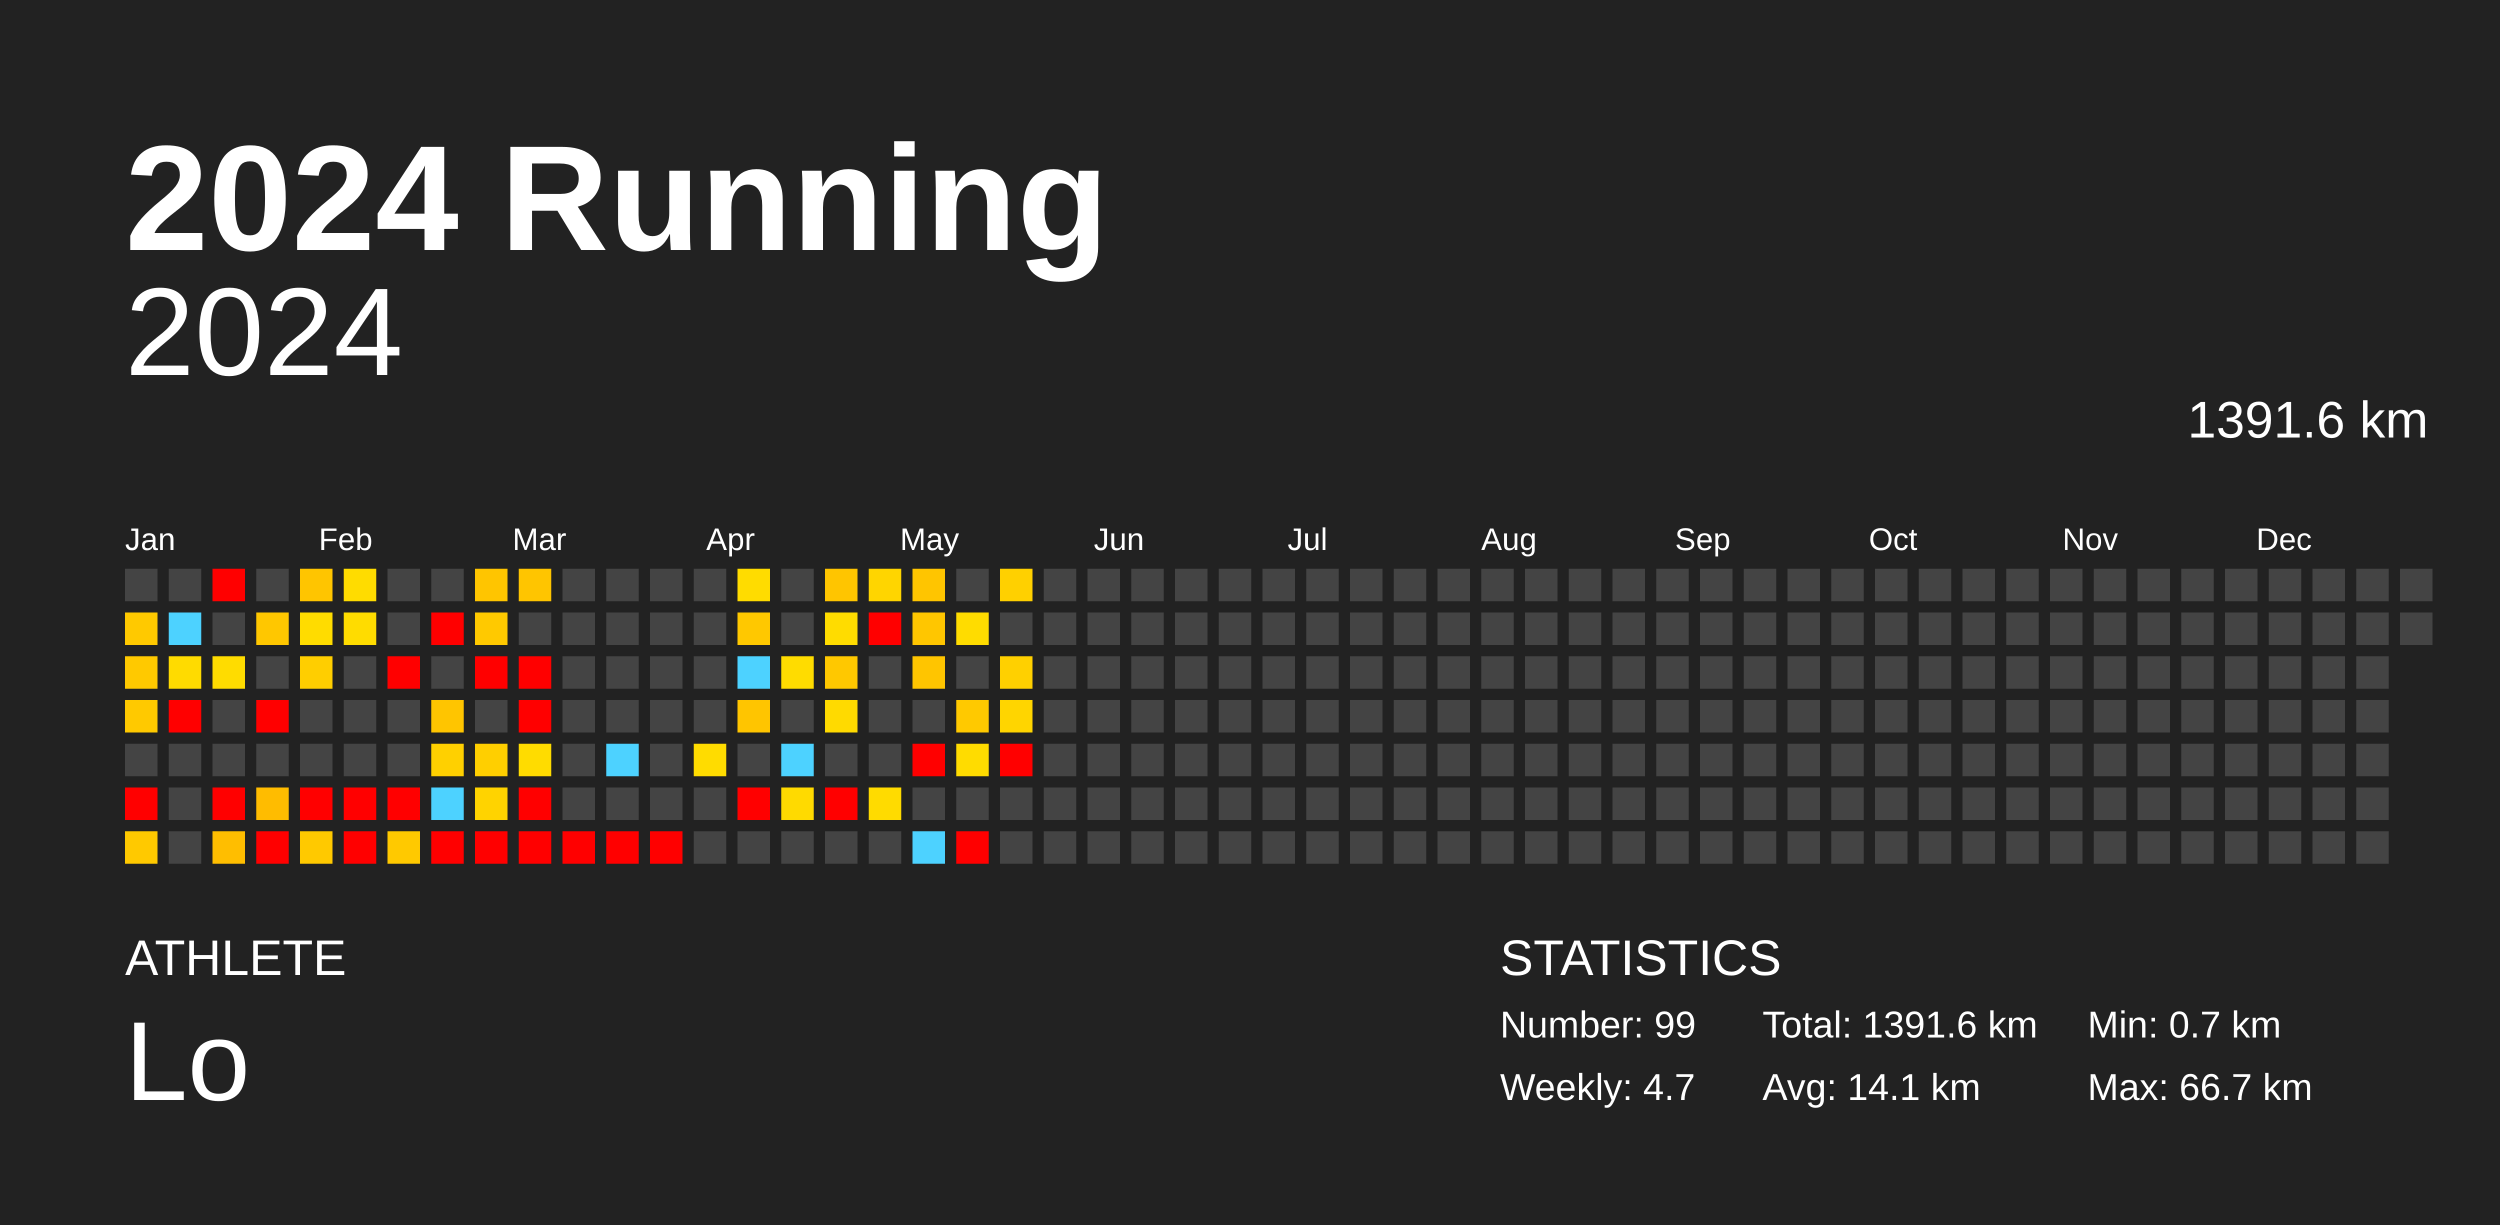
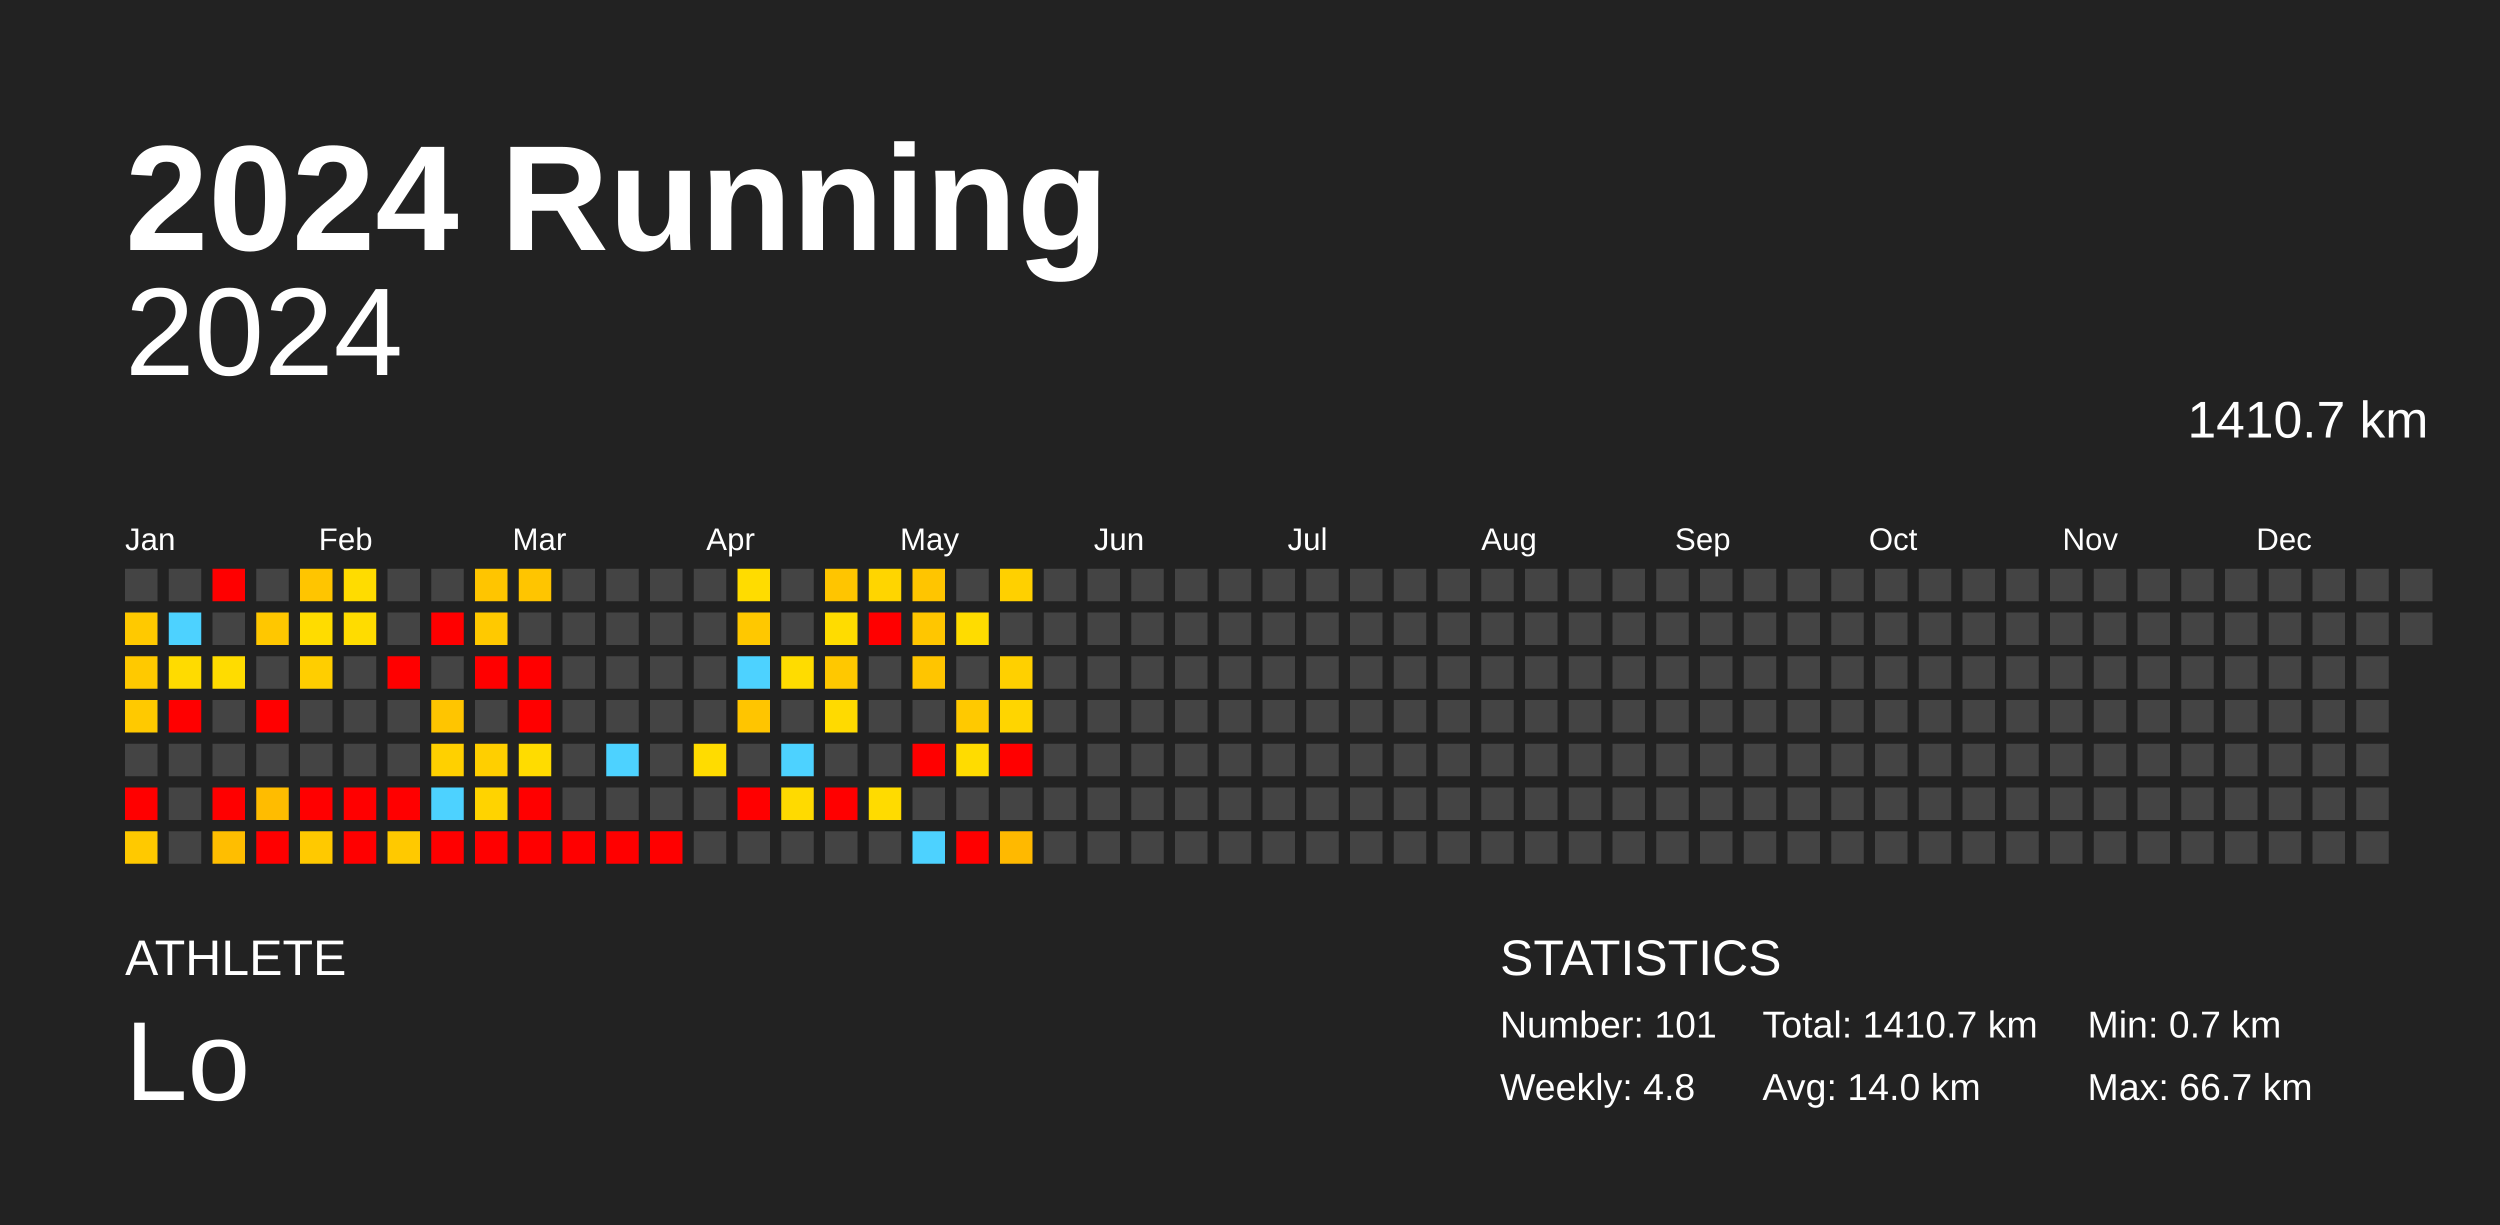
<svg xmlns="http://www.w3.org/2000/svg" baseProfile="full" height="98mm" version="1.1" viewBox="0,0,200,98" width="200mm">
  <defs />
  <rect fill="#222222" height="98" width="200" x="0" y="0" />
  <text fill="#FFFFFF" style="font-size:12px; font-family:Arial; font-weight:bold;" x="10" y="20">2024 Running</text>
  <text fill="#FFFFFF" style="font-size:4px; font-family:Arial" x="10" y="78">ATHLETE</text>
  <text fill="#FFFFFF" style="font-size:9px; font-family:Arial" x="10" y="88">Lo</text>
  <text fill="#FFFFFF" style="font-size:4px; font-family:Arial" x="120" y="78">STATISTICS</text>
-   <text fill="#FFFFFF" style="font-size:3px; font-family:Arial" x="120" y="83">Number: 99</text>
-   <text fill="#FFFFFF" style="font-size:3px; font-family:Arial" x="120" y="88">Weekly: 4.7</text>
-   <text fill="#FFFFFF" style="font-size:3px; font-family:Arial" x="141" y="83">Total: 1391.6 km</text>
-   <text fill="#FFFFFF" style="font-size:3px; font-family:Arial" x="141" y="88">Avg: 14.1 km</text>
+   <text fill="#FFFFFF" style="font-size:3px; font-family:Arial" x="120" y="83">Number: 101</text>
+   <text fill="#FFFFFF" style="font-size:3px; font-family:Arial" x="120" y="88">Weekly: 4.8</text>
+   <text fill="#FFFFFF" style="font-size:3px; font-family:Arial" x="141" y="83">Total: 1410.7 km</text>
+   <text fill="#FFFFFF" style="font-size:3px; font-family:Arial" x="141" y="88">Avg: 14.0 km</text>
  <text fill="#FFFFFF" style="font-size:3px; font-family:Arial" x="167" y="83">Min: 0.7 km</text>
  <text fill="#FFFFFF" style="font-size:3px; font-family:Arial" x="167" y="88">Max: 66.7 km</text>
  <text alignment-baseline="hanging" fill="#FFFFFF" style="font-size:10.0px; font-family:Arial;" x="10" y="30">2024</text>
-   <text alignment-baseline="hanging" fill="#FFFFFF" style="font-size:4.125px; font-family:Arial;" x="175" y="35">1391.6 km</text>
+   <text alignment-baseline="hanging" fill="#FFFFFF" style="font-size:4.125px; font-family:Arial;" x="175" y="35">1410.7 km</text>
  <text fill="#FFFFFF" style="font-size:2.5px; font-family:Arial" x="10.0" y="44">Jan</text>
  <text fill="#FFFFFF" style="font-size:2.5px; font-family:Arial" x="25.5" y="44">Feb</text>
  <text fill="#FFFFFF" style="font-size:2.5px; font-family:Arial" x="41.0" y="44">Mar</text>
  <text fill="#FFFFFF" style="font-size:2.5px; font-family:Arial" x="56.5" y="44">Apr</text>
  <text fill="#FFFFFF" style="font-size:2.5px; font-family:Arial" x="72.0" y="44">May</text>
  <text fill="#FFFFFF" style="font-size:2.5px; font-family:Arial" x="87.5" y="44">Jun</text>
  <text fill="#FFFFFF" style="font-size:2.5px; font-family:Arial" x="103.0" y="44">Jul</text>
  <text fill="#FFFFFF" style="font-size:2.5px; font-family:Arial" x="118.5" y="44">Aug</text>
  <text fill="#FFFFFF" style="font-size:2.5px; font-family:Arial" x="134.0" y="44">Sep</text>
  <text fill="#FFFFFF" style="font-size:2.5px; font-family:Arial" x="149.5" y="44">Oct</text>
  <text fill="#FFFFFF" style="font-size:2.5px; font-family:Arial" x="165.0" y="44">Nov</text>
  <text fill="#FFFFFF" style="font-size:2.5px; font-family:Arial" x="180.5" y="44">Dec</text>
  <rect fill="#444444" height="2.6" width="2.6" x="10.0" y="45.5" />
  <rect fill="#ffc900" height="2.6" width="2.6" x="10.0" y="49.0" />
  <rect fill="#ffc900" height="2.6" width="2.6" x="10.0" y="52.5" />
  <rect fill="#ffc900" height="2.6" width="2.6" x="10.0" y="56.0" />
  <rect fill="#444444" height="2.6" width="2.6" x="10.0" y="59.5" />
  <rect fill="red" height="2.6" width="2.6" x="10.0" y="63.0" />
  <rect fill="#ffc900" height="2.6" width="2.6" x="10.0" y="66.5" />
  <rect fill="#444444" height="2.6" width="2.6" x="13.5" y="45.5" />
  <rect fill="#4dd2ff" height="2.6" width="2.6" x="13.5" y="49.0" />
  <rect fill="#ffdb00" height="2.6" width="2.6" x="13.5" y="52.5" />
  <rect fill="red" height="2.6" width="2.6" x="13.5" y="56.0" />
  <rect fill="#444444" height="2.6" width="2.6" x="13.5" y="59.5" />
  <rect fill="#444444" height="2.6" width="2.6" x="13.5" y="63.0" />
  <rect fill="#444444" height="2.6" width="2.6" x="13.5" y="66.5" />
  <rect fill="red" height="2.6" width="2.6" x="17.0" y="45.5" />
  <rect fill="#444444" height="2.6" width="2.6" x="17.0" y="49.0" />
  <rect fill="#ffdc00" height="2.6" width="2.6" x="17.0" y="52.5" />
  <rect fill="#444444" height="2.6" width="2.6" x="17.0" y="56.0" />
  <rect fill="#444444" height="2.6" width="2.6" x="17.0" y="59.5" />
  <rect fill="red" height="2.6" width="2.6" x="17.0" y="63.0" />
  <rect fill="#ffbe00" height="2.6" width="2.6" x="17.0" y="66.5" />
  <rect fill="#444444" height="2.6" width="2.6" x="20.5" y="45.5" />
  <rect fill="#ffc700" height="2.6" width="2.6" x="20.5" y="49.0" />
  <rect fill="#444444" height="2.6" width="2.6" x="20.5" y="52.5" />
  <rect fill="red" height="2.6" width="2.6" x="20.5" y="56.0" />
  <rect fill="#444444" height="2.6" width="2.6" x="20.5" y="59.5" />
  <rect fill="#ffbc00" height="2.6" width="2.6" x="20.5" y="63.0" />
  <rect fill="red" height="2.6" width="2.6" x="20.5" y="66.5" />
  <rect fill="#ffc500" height="2.6" width="2.6" x="24.0" y="45.5" />
  <rect fill="#ffdc00" height="2.6" width="2.6" x="24.0" y="49.0" />
  <rect fill="#ffce00" height="2.6" width="2.6" x="24.0" y="52.5" />
  <rect fill="#444444" height="2.6" width="2.6" x="24.0" y="56.0" />
  <rect fill="#444444" height="2.6" width="2.6" x="24.0" y="59.5" />
  <rect fill="red" height="2.6" width="2.6" x="24.0" y="63.0" />
  <rect fill="#ffc900" height="2.6" width="2.6" x="24.0" y="66.5" />
  <rect fill="#ffdc00" height="2.6" width="2.6" x="27.5" y="45.5" />
  <rect fill="#ffdc00" height="2.6" width="2.6" x="27.5" y="49.0" />
  <rect fill="#444444" height="2.6" width="2.6" x="27.5" y="52.5" />
  <rect fill="#444444" height="2.6" width="2.6" x="27.5" y="56.0" />
  <rect fill="#444444" height="2.6" width="2.6" x="27.5" y="59.5" />
  <rect fill="red" height="2.6" width="2.6" x="27.5" y="63.0" />
  <rect fill="red" height="2.6" width="2.6" x="27.5" y="66.5" />
  <rect fill="#444444" height="2.6" width="2.6" x="31.0" y="45.5" />
  <rect fill="#444444" height="2.6" width="2.6" x="31.0" y="49.0" />
  <rect fill="red" height="2.6" width="2.6" x="31.0" y="52.5" />
  <rect fill="#444444" height="2.6" width="2.6" x="31.0" y="56.0" />
  <rect fill="#444444" height="2.6" width="2.6" x="31.0" y="59.5" />
  <rect fill="red" height="2.6" width="2.6" x="31.0" y="63.0" />
  <rect fill="#ffc900" height="2.6" width="2.6" x="31.0" y="66.5" />
  <rect fill="#444444" height="2.6" width="2.6" x="34.5" y="45.5" />
  <rect fill="red" height="2.6" width="2.6" x="34.5" y="49.0" />
  <rect fill="#444444" height="2.6" width="2.6" x="34.5" y="52.5" />
  <rect fill="#ffc500" height="2.6" width="2.6" x="34.5" y="56.0" />
  <rect fill="#ffd000" height="2.6" width="2.6" x="34.5" y="59.5" />
  <rect fill="#4dd2ff" height="2.6" width="2.6" x="34.5" y="63.0" />
  <rect fill="red" height="2.6" width="2.6" x="34.5" y="66.5" />
  <rect fill="#ffc500" height="2.6" width="2.6" x="38.0" y="45.5" />
  <rect fill="#ffc900" height="2.6" width="2.6" x="38.0" y="49.0" />
  <rect fill="red" height="2.6" width="2.6" x="38.0" y="52.5" />
  <rect fill="#444444" height="2.6" width="2.6" x="38.0" y="56.0" />
  <rect fill="#ffcf00" height="2.6" width="2.6" x="38.0" y="59.5" />
  <rect fill="#ffd300" height="2.6" width="2.6" x="38.0" y="63.0" />
  <rect fill="red" height="2.6" width="2.6" x="38.0" y="66.5" />
  <rect fill="#ffc500" height="2.6" width="2.6" x="41.5" y="45.5" />
  <rect fill="#444444" height="2.6" width="2.6" x="41.5" y="49.0" />
  <rect fill="red" height="2.6" width="2.6" x="41.5" y="52.5" />
  <rect fill="red" height="2.6" width="2.6" x="41.5" y="56.0" />
  <rect fill="#ffdc00" height="2.6" width="2.6" x="41.5" y="59.5" />
  <rect fill="red" height="2.6" width="2.6" x="41.5" y="63.0" />
  <rect fill="red" height="2.6" width="2.6" x="41.5" y="66.5" />
  <rect fill="#444444" height="2.6" width="2.6" x="45.0" y="45.5" />
  <rect fill="#444444" height="2.6" width="2.6" x="45.0" y="49.0" />
  <rect fill="#444444" height="2.6" width="2.6" x="45.0" y="52.5" />
  <rect fill="#444444" height="2.6" width="2.6" x="45.0" y="56.0" />
  <rect fill="#444444" height="2.6" width="2.6" x="45.0" y="59.5" />
  <rect fill="#444444" height="2.6" width="2.6" x="45.0" y="63.0" />
  <rect fill="red" height="2.6" width="2.6" x="45.0" y="66.5" />
  <rect fill="#444444" height="2.6" width="2.6" x="48.5" y="45.5" />
  <rect fill="#444444" height="2.6" width="2.6" x="48.5" y="49.0" />
  <rect fill="#444444" height="2.6" width="2.6" x="48.5" y="52.5" />
  <rect fill="#444444" height="2.6" width="2.6" x="48.5" y="56.0" />
  <rect fill="#4dd2ff" height="2.6" width="2.6" x="48.5" y="59.5" />
  <rect fill="#444444" height="2.6" width="2.6" x="48.5" y="63.0" />
  <rect fill="red" height="2.6" width="2.6" x="48.5" y="66.5" />
  <rect fill="#444444" height="2.6" width="2.6" x="52.0" y="45.5" />
  <rect fill="#444444" height="2.6" width="2.6" x="52.0" y="49.0" />
  <rect fill="#444444" height="2.6" width="2.6" x="52.0" y="52.5" />
  <rect fill="#444444" height="2.6" width="2.6" x="52.0" y="56.0" />
  <rect fill="#444444" height="2.6" width="2.6" x="52.0" y="59.5" />
  <rect fill="#444444" height="2.6" width="2.6" x="52.0" y="63.0" />
  <rect fill="red" height="2.6" width="2.6" x="52.0" y="66.5" />
  <rect fill="#444444" height="2.6" width="2.6" x="55.5" y="45.5" />
  <rect fill="#444444" height="2.6" width="2.6" x="55.5" y="49.0" />
  <rect fill="#444444" height="2.6" width="2.6" x="55.5" y="52.5" />
  <rect fill="#444444" height="2.6" width="2.6" x="55.5" y="56.0" />
  <rect fill="#ffdc00" height="2.6" width="2.6" x="55.5" y="59.5" />
  <rect fill="#444444" height="2.6" width="2.6" x="55.5" y="63.0" />
  <rect fill="#444444" height="2.6" width="2.6" x="55.5" y="66.5" />
  <rect fill="#ffdc00" height="2.6" width="2.6" x="59.0" y="45.5" />
  <rect fill="#ffc800" height="2.6" width="2.6" x="59.0" y="49.0" />
  <rect fill="#4dd2ff" height="2.6" width="2.6" x="59.0" y="52.5" />
  <rect fill="#ffc500" height="2.6" width="2.6" x="59.0" y="56.0" />
  <rect fill="#444444" height="2.6" width="2.6" x="59.0" y="59.5" />
  <rect fill="red" height="2.6" width="2.6" x="59.0" y="63.0" />
  <rect fill="#444444" height="2.6" width="2.6" x="59.0" y="66.5" />
  <rect fill="#444444" height="2.6" width="2.6" x="62.5" y="45.5" />
  <rect fill="#444444" height="2.6" width="2.6" x="62.5" y="49.0" />
  <rect fill="#ffdc00" height="2.6" width="2.6" x="62.5" y="52.5" />
  <rect fill="#444444" height="2.6" width="2.6" x="62.5" y="56.0" />
  <rect fill="#4dd2ff" height="2.6" width="2.6" x="62.5" y="59.5" />
  <rect fill="#ffda00" height="2.6" width="2.6" x="62.5" y="63.0" />
  <rect fill="#444444" height="2.6" width="2.6" x="62.5" y="66.5" />
  <rect fill="#ffc500" height="2.6" width="2.6" x="66.0" y="45.5" />
  <rect fill="#ffdc00" height="2.6" width="2.6" x="66.0" y="49.0" />
  <rect fill="#ffc800" height="2.6" width="2.6" x="66.0" y="52.5" />
  <rect fill="#ffda00" height="2.6" width="2.6" x="66.0" y="56.0" />
  <rect fill="#444444" height="2.6" width="2.6" x="66.0" y="59.5" />
  <rect fill="red" height="2.6" width="2.6" x="66.0" y="63.0" />
  <rect fill="#444444" height="2.6" width="2.6" x="66.0" y="66.5" />
  <rect fill="#ffd500" height="2.6" width="2.6" x="69.5" y="45.5" />
  <rect fill="red" height="2.6" width="2.6" x="69.5" y="49.0" />
  <rect fill="#444444" height="2.6" width="2.6" x="69.5" y="52.5" />
  <rect fill="#444444" height="2.6" width="2.6" x="69.5" y="56.0" />
  <rect fill="#444444" height="2.6" width="2.6" x="69.5" y="59.5" />
  <rect fill="#ffdb00" height="2.6" width="2.6" x="69.5" y="63.0" />
  <rect fill="#444444" height="2.6" width="2.6" x="69.5" y="66.5" />
  <rect fill="#ffc500" height="2.6" width="2.6" x="73.0" y="45.5" />
  <rect fill="#ffc600" height="2.6" width="2.6" x="73.0" y="49.0" />
  <rect fill="#ffc500" height="2.6" width="2.6" x="73.0" y="52.5" />
  <rect fill="#444444" height="2.6" width="2.6" x="73.0" y="56.0" />
  <rect fill="red" height="2.6" width="2.6" x="73.0" y="59.5" />
  <rect fill="#444444" height="2.6" width="2.6" x="73.0" y="63.0" />
  <rect fill="#4dd2ff" height="2.6" width="2.6" x="73.0" y="66.5" />
  <rect fill="#444444" height="2.6" width="2.6" x="76.5" y="45.5" />
  <rect fill="#ffdc00" height="2.6" width="2.6" x="76.5" y="49.0" />
  <rect fill="#444444" height="2.6" width="2.6" x="76.5" y="52.5" />
  <rect fill="#ffc900" height="2.6" width="2.6" x="76.5" y="56.0" />
  <rect fill="#ffdc00" height="2.6" width="2.6" x="76.5" y="59.5" />
  <rect fill="#444444" height="2.6" width="2.6" x="76.5" y="63.0" />
  <rect fill="red" height="2.6" width="2.6" x="76.5" y="66.5" />
  <rect fill="#ffd000" height="2.6" width="2.6" x="80.0" y="45.5" />
  <rect fill="#444444" height="2.6" width="2.6" x="80.0" y="49.0" />
  <rect fill="#ffd000" height="2.6" width="2.6" x="80.0" y="52.5" />
  <rect fill="#ffd500" height="2.6" width="2.6" x="80.0" y="56.0" />
  <rect fill="red" height="2.6" width="2.6" x="80.0" y="59.5" />
  <rect fill="#444444" height="2.6" width="2.6" x="80.0" y="63.0" />
-   <rect fill="#444444" height="2.6" width="2.6" x="80.0" y="66.5" />
+   <rect fill="#ffb900" height="2.6" width="2.6" x="80.0" y="66.5" />
  <rect fill="#444444" height="2.6" width="2.6" x="83.5" y="45.5" />
  <rect fill="#444444" height="2.6" width="2.6" x="83.5" y="49.0" />
  <rect fill="#444444" height="2.6" width="2.6" x="83.5" y="52.5" />
  <rect fill="#444444" height="2.6" width="2.6" x="83.5" y="56.0" />
  <rect fill="#444444" height="2.6" width="2.6" x="83.5" y="59.5" />
  <rect fill="#444444" height="2.6" width="2.6" x="83.5" y="63.0" />
  <rect fill="#444444" height="2.6" width="2.6" x="83.5" y="66.5" />
  <rect fill="#444444" height="2.6" width="2.6" x="87.0" y="45.5" />
  <rect fill="#444444" height="2.6" width="2.6" x="87.0" y="49.0" />
  <rect fill="#444444" height="2.6" width="2.6" x="87.0" y="52.5" />
  <rect fill="#444444" height="2.6" width="2.6" x="87.0" y="56.0" />
  <rect fill="#444444" height="2.6" width="2.6" x="87.0" y="59.5" />
  <rect fill="#444444" height="2.6" width="2.6" x="87.0" y="63.0" />
  <rect fill="#444444" height="2.6" width="2.6" x="87.0" y="66.5" />
  <rect fill="#444444" height="2.6" width="2.6" x="90.5" y="45.5" />
  <rect fill="#444444" height="2.6" width="2.6" x="90.5" y="49.0" />
  <rect fill="#444444" height="2.6" width="2.6" x="90.5" y="52.5" />
  <rect fill="#444444" height="2.6" width="2.6" x="90.5" y="56.0" />
  <rect fill="#444444" height="2.6" width="2.6" x="90.5" y="59.5" />
  <rect fill="#444444" height="2.6" width="2.6" x="90.5" y="63.0" />
  <rect fill="#444444" height="2.6" width="2.6" x="90.5" y="66.5" />
  <rect fill="#444444" height="2.6" width="2.6" x="94.0" y="45.5" />
  <rect fill="#444444" height="2.6" width="2.6" x="94.0" y="49.0" />
  <rect fill="#444444" height="2.6" width="2.6" x="94.0" y="52.5" />
  <rect fill="#444444" height="2.6" width="2.6" x="94.0" y="56.0" />
  <rect fill="#444444" height="2.6" width="2.6" x="94.0" y="59.5" />
  <rect fill="#444444" height="2.6" width="2.6" x="94.0" y="63.0" />
  <rect fill="#444444" height="2.6" width="2.6" x="94.0" y="66.5" />
  <rect fill="#444444" height="2.6" width="2.6" x="97.5" y="45.5" />
  <rect fill="#444444" height="2.6" width="2.6" x="97.5" y="49.0" />
  <rect fill="#444444" height="2.6" width="2.6" x="97.5" y="52.5" />
  <rect fill="#444444" height="2.6" width="2.6" x="97.5" y="56.0" />
  <rect fill="#444444" height="2.6" width="2.6" x="97.5" y="59.5" />
  <rect fill="#444444" height="2.6" width="2.6" x="97.5" y="63.0" />
  <rect fill="#444444" height="2.6" width="2.6" x="97.5" y="66.5" />
  <rect fill="#444444" height="2.6" width="2.6" x="101.0" y="45.5" />
  <rect fill="#444444" height="2.6" width="2.6" x="101.0" y="49.0" />
  <rect fill="#444444" height="2.6" width="2.6" x="101.0" y="52.5" />
  <rect fill="#444444" height="2.6" width="2.6" x="101.0" y="56.0" />
  <rect fill="#444444" height="2.6" width="2.6" x="101.0" y="59.5" />
  <rect fill="#444444" height="2.6" width="2.6" x="101.0" y="63.0" />
  <rect fill="#444444" height="2.6" width="2.6" x="101.0" y="66.5" />
  <rect fill="#444444" height="2.6" width="2.6" x="104.5" y="45.5" />
  <rect fill="#444444" height="2.6" width="2.6" x="104.5" y="49.0" />
  <rect fill="#444444" height="2.6" width="2.6" x="104.5" y="52.5" />
  <rect fill="#444444" height="2.6" width="2.6" x="104.5" y="56.0" />
  <rect fill="#444444" height="2.6" width="2.6" x="104.5" y="59.5" />
  <rect fill="#444444" height="2.6" width="2.6" x="104.5" y="63.0" />
  <rect fill="#444444" height="2.6" width="2.6" x="104.5" y="66.5" />
  <rect fill="#444444" height="2.6" width="2.6" x="108.0" y="45.5" />
  <rect fill="#444444" height="2.6" width="2.6" x="108.0" y="49.0" />
  <rect fill="#444444" height="2.6" width="2.6" x="108.0" y="52.5" />
  <rect fill="#444444" height="2.6" width="2.6" x="108.0" y="56.0" />
  <rect fill="#444444" height="2.6" width="2.6" x="108.0" y="59.5" />
  <rect fill="#444444" height="2.6" width="2.6" x="108.0" y="63.0" />
  <rect fill="#444444" height="2.6" width="2.6" x="108.0" y="66.5" />
  <rect fill="#444444" height="2.6" width="2.6" x="111.5" y="45.5" />
  <rect fill="#444444" height="2.6" width="2.6" x="111.5" y="49.0" />
  <rect fill="#444444" height="2.6" width="2.6" x="111.5" y="52.5" />
  <rect fill="#444444" height="2.6" width="2.6" x="111.5" y="56.0" />
  <rect fill="#444444" height="2.6" width="2.6" x="111.5" y="59.5" />
  <rect fill="#444444" height="2.6" width="2.6" x="111.5" y="63.0" />
  <rect fill="#444444" height="2.6" width="2.6" x="111.5" y="66.5" />
  <rect fill="#444444" height="2.6" width="2.6" x="115.0" y="45.5" />
  <rect fill="#444444" height="2.6" width="2.6" x="115.0" y="49.0" />
  <rect fill="#444444" height="2.6" width="2.6" x="115.0" y="52.5" />
  <rect fill="#444444" height="2.6" width="2.6" x="115.0" y="56.0" />
  <rect fill="#444444" height="2.6" width="2.6" x="115.0" y="59.5" />
  <rect fill="#444444" height="2.6" width="2.6" x="115.0" y="63.0" />
  <rect fill="#444444" height="2.6" width="2.6" x="115.0" y="66.5" />
  <rect fill="#444444" height="2.6" width="2.6" x="118.5" y="45.5" />
  <rect fill="#444444" height="2.6" width="2.6" x="118.5" y="49.0" />
  <rect fill="#444444" height="2.6" width="2.6" x="118.5" y="52.5" />
  <rect fill="#444444" height="2.6" width="2.6" x="118.5" y="56.0" />
  <rect fill="#444444" height="2.6" width="2.6" x="118.5" y="59.5" />
  <rect fill="#444444" height="2.6" width="2.6" x="118.5" y="63.0" />
  <rect fill="#444444" height="2.6" width="2.6" x="118.5" y="66.5" />
  <rect fill="#444444" height="2.6" width="2.6" x="122.0" y="45.5" />
  <rect fill="#444444" height="2.6" width="2.6" x="122.0" y="49.0" />
  <rect fill="#444444" height="2.6" width="2.6" x="122.0" y="52.5" />
  <rect fill="#444444" height="2.6" width="2.6" x="122.0" y="56.0" />
  <rect fill="#444444" height="2.6" width="2.6" x="122.0" y="59.5" />
  <rect fill="#444444" height="2.6" width="2.6" x="122.0" y="63.0" />
  <rect fill="#444444" height="2.6" width="2.6" x="122.0" y="66.5" />
  <rect fill="#444444" height="2.6" width="2.6" x="125.5" y="45.5" />
  <rect fill="#444444" height="2.6" width="2.6" x="125.5" y="49.0" />
  <rect fill="#444444" height="2.6" width="2.6" x="125.5" y="52.5" />
  <rect fill="#444444" height="2.6" width="2.6" x="125.5" y="56.0" />
  <rect fill="#444444" height="2.6" width="2.6" x="125.5" y="59.5" />
  <rect fill="#444444" height="2.6" width="2.6" x="125.5" y="63.0" />
  <rect fill="#444444" height="2.6" width="2.6" x="125.5" y="66.5" />
  <rect fill="#444444" height="2.6" width="2.6" x="129.0" y="45.5" />
  <rect fill="#444444" height="2.6" width="2.6" x="129.0" y="49.0" />
  <rect fill="#444444" height="2.6" width="2.6" x="129.0" y="52.5" />
  <rect fill="#444444" height="2.6" width="2.6" x="129.0" y="56.0" />
  <rect fill="#444444" height="2.6" width="2.6" x="129.0" y="59.5" />
  <rect fill="#444444" height="2.6" width="2.6" x="129.0" y="63.0" />
  <rect fill="#444444" height="2.6" width="2.6" x="129.0" y="66.5" />
  <rect fill="#444444" height="2.6" width="2.6" x="132.5" y="45.5" />
  <rect fill="#444444" height="2.6" width="2.6" x="132.5" y="49.0" />
  <rect fill="#444444" height="2.6" width="2.6" x="132.5" y="52.5" />
  <rect fill="#444444" height="2.6" width="2.6" x="132.5" y="56.0" />
  <rect fill="#444444" height="2.6" width="2.6" x="132.5" y="59.5" />
  <rect fill="#444444" height="2.6" width="2.6" x="132.5" y="63.0" />
  <rect fill="#444444" height="2.6" width="2.6" x="132.5" y="66.5" />
  <rect fill="#444444" height="2.6" width="2.6" x="136.0" y="45.5" />
  <rect fill="#444444" height="2.6" width="2.6" x="136.0" y="49.0" />
  <rect fill="#444444" height="2.6" width="2.6" x="136.0" y="52.5" />
  <rect fill="#444444" height="2.6" width="2.6" x="136.0" y="56.0" />
  <rect fill="#444444" height="2.6" width="2.6" x="136.0" y="59.5" />
  <rect fill="#444444" height="2.6" width="2.6" x="136.0" y="63.0" />
  <rect fill="#444444" height="2.6" width="2.6" x="136.0" y="66.5" />
  <rect fill="#444444" height="2.6" width="2.6" x="139.5" y="45.5" />
  <rect fill="#444444" height="2.6" width="2.6" x="139.5" y="49.0" />
  <rect fill="#444444" height="2.6" width="2.6" x="139.5" y="52.5" />
  <rect fill="#444444" height="2.6" width="2.6" x="139.5" y="56.0" />
  <rect fill="#444444" height="2.6" width="2.6" x="139.5" y="59.5" />
  <rect fill="#444444" height="2.6" width="2.6" x="139.5" y="63.0" />
  <rect fill="#444444" height="2.6" width="2.6" x="139.5" y="66.5" />
  <rect fill="#444444" height="2.6" width="2.6" x="143.0" y="45.5" />
  <rect fill="#444444" height="2.6" width="2.6" x="143.0" y="49.0" />
  <rect fill="#444444" height="2.6" width="2.6" x="143.0" y="52.5" />
  <rect fill="#444444" height="2.6" width="2.6" x="143.0" y="56.0" />
  <rect fill="#444444" height="2.6" width="2.6" x="143.0" y="59.5" />
  <rect fill="#444444" height="2.6" width="2.6" x="143.0" y="63.0" />
  <rect fill="#444444" height="2.6" width="2.6" x="143.0" y="66.5" />
  <rect fill="#444444" height="2.6" width="2.6" x="146.5" y="45.5" />
  <rect fill="#444444" height="2.6" width="2.6" x="146.5" y="49.0" />
  <rect fill="#444444" height="2.6" width="2.6" x="146.5" y="52.5" />
  <rect fill="#444444" height="2.6" width="2.6" x="146.5" y="56.0" />
  <rect fill="#444444" height="2.6" width="2.6" x="146.5" y="59.5" />
  <rect fill="#444444" height="2.6" width="2.6" x="146.5" y="63.0" />
  <rect fill="#444444" height="2.6" width="2.6" x="146.5" y="66.5" />
  <rect fill="#444444" height="2.6" width="2.6" x="150.0" y="45.5" />
  <rect fill="#444444" height="2.6" width="2.6" x="150.0" y="49.0" />
  <rect fill="#444444" height="2.6" width="2.6" x="150.0" y="52.5" />
  <rect fill="#444444" height="2.6" width="2.6" x="150.0" y="56.0" />
  <rect fill="#444444" height="2.6" width="2.6" x="150.0" y="59.5" />
  <rect fill="#444444" height="2.6" width="2.6" x="150.0" y="63.0" />
  <rect fill="#444444" height="2.6" width="2.6" x="150.0" y="66.5" />
  <rect fill="#444444" height="2.6" width="2.6" x="153.5" y="45.5" />
  <rect fill="#444444" height="2.6" width="2.6" x="153.5" y="49.0" />
  <rect fill="#444444" height="2.6" width="2.6" x="153.5" y="52.5" />
  <rect fill="#444444" height="2.6" width="2.6" x="153.5" y="56.0" />
  <rect fill="#444444" height="2.6" width="2.6" x="153.5" y="59.5" />
  <rect fill="#444444" height="2.6" width="2.6" x="153.5" y="63.0" />
  <rect fill="#444444" height="2.6" width="2.6" x="153.5" y="66.5" />
  <rect fill="#444444" height="2.6" width="2.6" x="157.0" y="45.5" />
  <rect fill="#444444" height="2.6" width="2.6" x="157.0" y="49.0" />
  <rect fill="#444444" height="2.6" width="2.6" x="157.0" y="52.5" />
  <rect fill="#444444" height="2.6" width="2.6" x="157.0" y="56.0" />
  <rect fill="#444444" height="2.6" width="2.6" x="157.0" y="59.5" />
  <rect fill="#444444" height="2.6" width="2.6" x="157.0" y="63.0" />
  <rect fill="#444444" height="2.6" width="2.6" x="157.0" y="66.5" />
  <rect fill="#444444" height="2.6" width="2.6" x="160.5" y="45.5" />
  <rect fill="#444444" height="2.6" width="2.6" x="160.5" y="49.0" />
  <rect fill="#444444" height="2.6" width="2.6" x="160.5" y="52.5" />
  <rect fill="#444444" height="2.6" width="2.6" x="160.5" y="56.0" />
  <rect fill="#444444" height="2.6" width="2.6" x="160.5" y="59.5" />
  <rect fill="#444444" height="2.6" width="2.6" x="160.5" y="63.0" />
  <rect fill="#444444" height="2.6" width="2.6" x="160.5" y="66.5" />
  <rect fill="#444444" height="2.6" width="2.6" x="164.0" y="45.5" />
  <rect fill="#444444" height="2.6" width="2.6" x="164.0" y="49.0" />
  <rect fill="#444444" height="2.6" width="2.6" x="164.0" y="52.5" />
  <rect fill="#444444" height="2.6" width="2.6" x="164.0" y="56.0" />
  <rect fill="#444444" height="2.6" width="2.6" x="164.0" y="59.5" />
  <rect fill="#444444" height="2.6" width="2.6" x="164.0" y="63.0" />
  <rect fill="#444444" height="2.6" width="2.6" x="164.0" y="66.5" />
  <rect fill="#444444" height="2.6" width="2.6" x="167.5" y="45.5" />
  <rect fill="#444444" height="2.6" width="2.6" x="167.5" y="49.0" />
  <rect fill="#444444" height="2.6" width="2.6" x="167.5" y="52.5" />
  <rect fill="#444444" height="2.6" width="2.6" x="167.5" y="56.0" />
  <rect fill="#444444" height="2.6" width="2.6" x="167.5" y="59.5" />
  <rect fill="#444444" height="2.6" width="2.6" x="167.5" y="63.0" />
  <rect fill="#444444" height="2.6" width="2.6" x="167.5" y="66.5" />
  <rect fill="#444444" height="2.6" width="2.6" x="171.0" y="45.5" />
  <rect fill="#444444" height="2.6" width="2.6" x="171.0" y="49.0" />
  <rect fill="#444444" height="2.6" width="2.6" x="171.0" y="52.5" />
  <rect fill="#444444" height="2.6" width="2.6" x="171.0" y="56.0" />
  <rect fill="#444444" height="2.6" width="2.6" x="171.0" y="59.5" />
  <rect fill="#444444" height="2.6" width="2.6" x="171.0" y="63.0" />
  <rect fill="#444444" height="2.6" width="2.6" x="171.0" y="66.5" />
  <rect fill="#444444" height="2.6" width="2.6" x="174.5" y="45.5" />
  <rect fill="#444444" height="2.6" width="2.6" x="174.5" y="49.0" />
  <rect fill="#444444" height="2.6" width="2.6" x="174.5" y="52.5" />
  <rect fill="#444444" height="2.6" width="2.6" x="174.5" y="56.0" />
  <rect fill="#444444" height="2.6" width="2.6" x="174.5" y="59.5" />
  <rect fill="#444444" height="2.6" width="2.6" x="174.5" y="63.0" />
  <rect fill="#444444" height="2.6" width="2.6" x="174.5" y="66.5" />
  <rect fill="#444444" height="2.6" width="2.6" x="178.0" y="45.5" />
  <rect fill="#444444" height="2.6" width="2.6" x="178.0" y="49.0" />
  <rect fill="#444444" height="2.6" width="2.6" x="178.0" y="52.5" />
  <rect fill="#444444" height="2.6" width="2.6" x="178.0" y="56.0" />
  <rect fill="#444444" height="2.6" width="2.6" x="178.0" y="59.5" />
  <rect fill="#444444" height="2.6" width="2.6" x="178.0" y="63.0" />
  <rect fill="#444444" height="2.6" width="2.6" x="178.0" y="66.5" />
  <rect fill="#444444" height="2.6" width="2.6" x="181.5" y="45.5" />
  <rect fill="#444444" height="2.6" width="2.6" x="181.5" y="49.0" />
  <rect fill="#444444" height="2.6" width="2.6" x="181.5" y="52.5" />
  <rect fill="#444444" height="2.6" width="2.6" x="181.5" y="56.0" />
  <rect fill="#444444" height="2.6" width="2.6" x="181.5" y="59.5" />
  <rect fill="#444444" height="2.6" width="2.6" x="181.5" y="63.0" />
  <rect fill="#444444" height="2.6" width="2.6" x="181.5" y="66.5" />
  <rect fill="#444444" height="2.6" width="2.6" x="185.0" y="45.5" />
  <rect fill="#444444" height="2.6" width="2.6" x="185.0" y="49.0" />
  <rect fill="#444444" height="2.6" width="2.6" x="185.0" y="52.5" />
  <rect fill="#444444" height="2.6" width="2.6" x="185.0" y="56.0" />
  <rect fill="#444444" height="2.6" width="2.6" x="185.0" y="59.5" />
  <rect fill="#444444" height="2.6" width="2.6" x="185.0" y="63.0" />
  <rect fill="#444444" height="2.6" width="2.6" x="185.0" y="66.5" />
  <rect fill="#444444" height="2.6" width="2.6" x="188.5" y="45.5" />
  <rect fill="#444444" height="2.6" width="2.6" x="188.5" y="49.0" />
  <rect fill="#444444" height="2.6" width="2.6" x="188.5" y="52.5" />
  <rect fill="#444444" height="2.6" width="2.6" x="188.5" y="56.0" />
  <rect fill="#444444" height="2.6" width="2.6" x="188.5" y="59.5" />
  <rect fill="#444444" height="2.6" width="2.6" x="188.5" y="63.0" />
  <rect fill="#444444" height="2.6" width="2.6" x="188.5" y="66.5" />
  <rect fill="#444444" height="2.6" width="2.6" x="192.0" y="45.5" />
  <rect fill="#444444" height="2.6" width="2.6" x="192.0" y="49.0" />
</svg>
